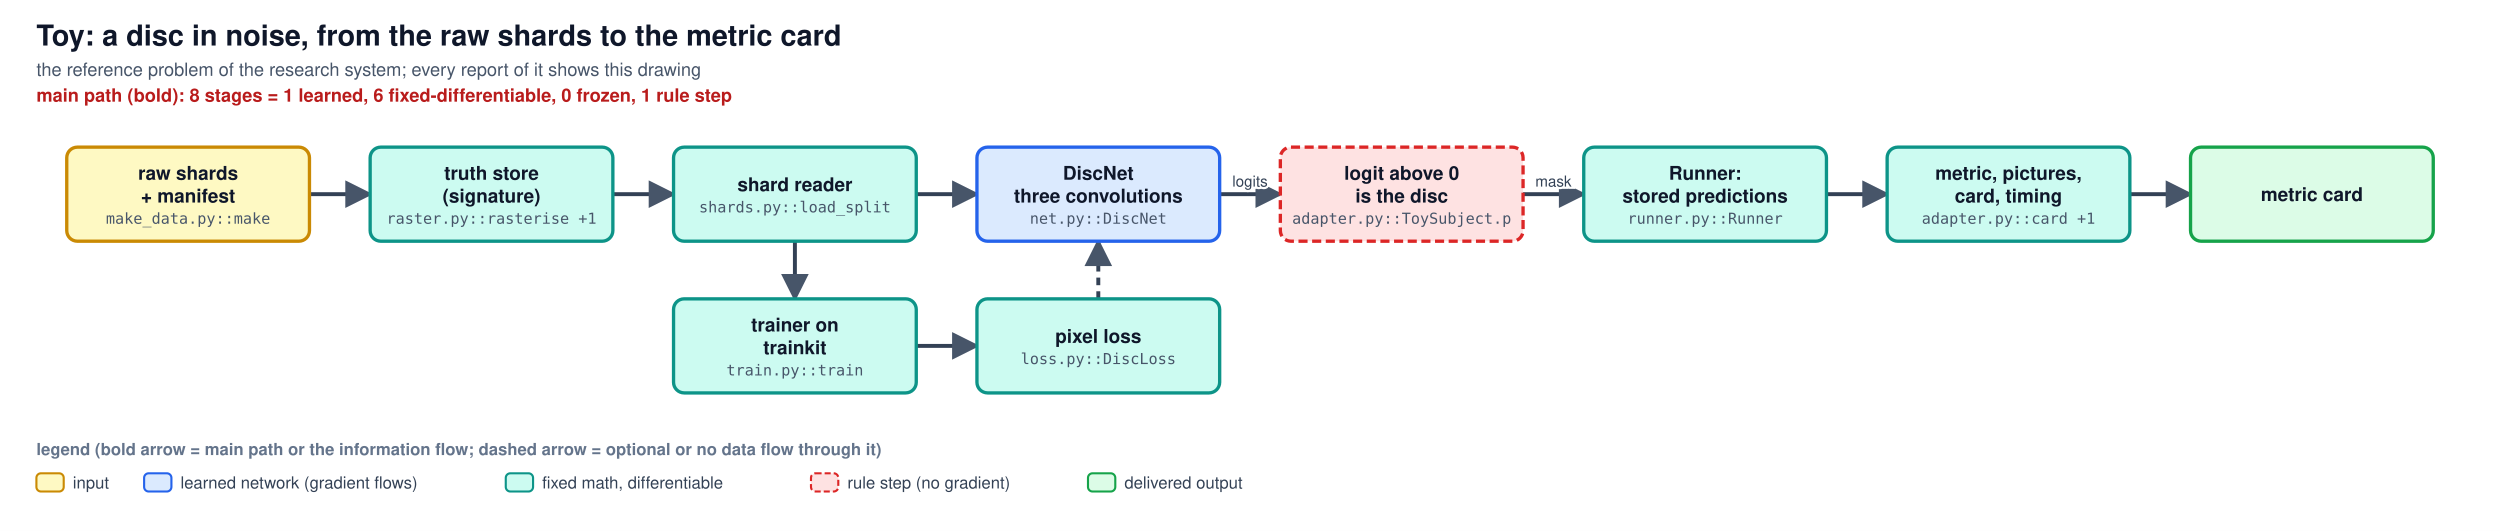
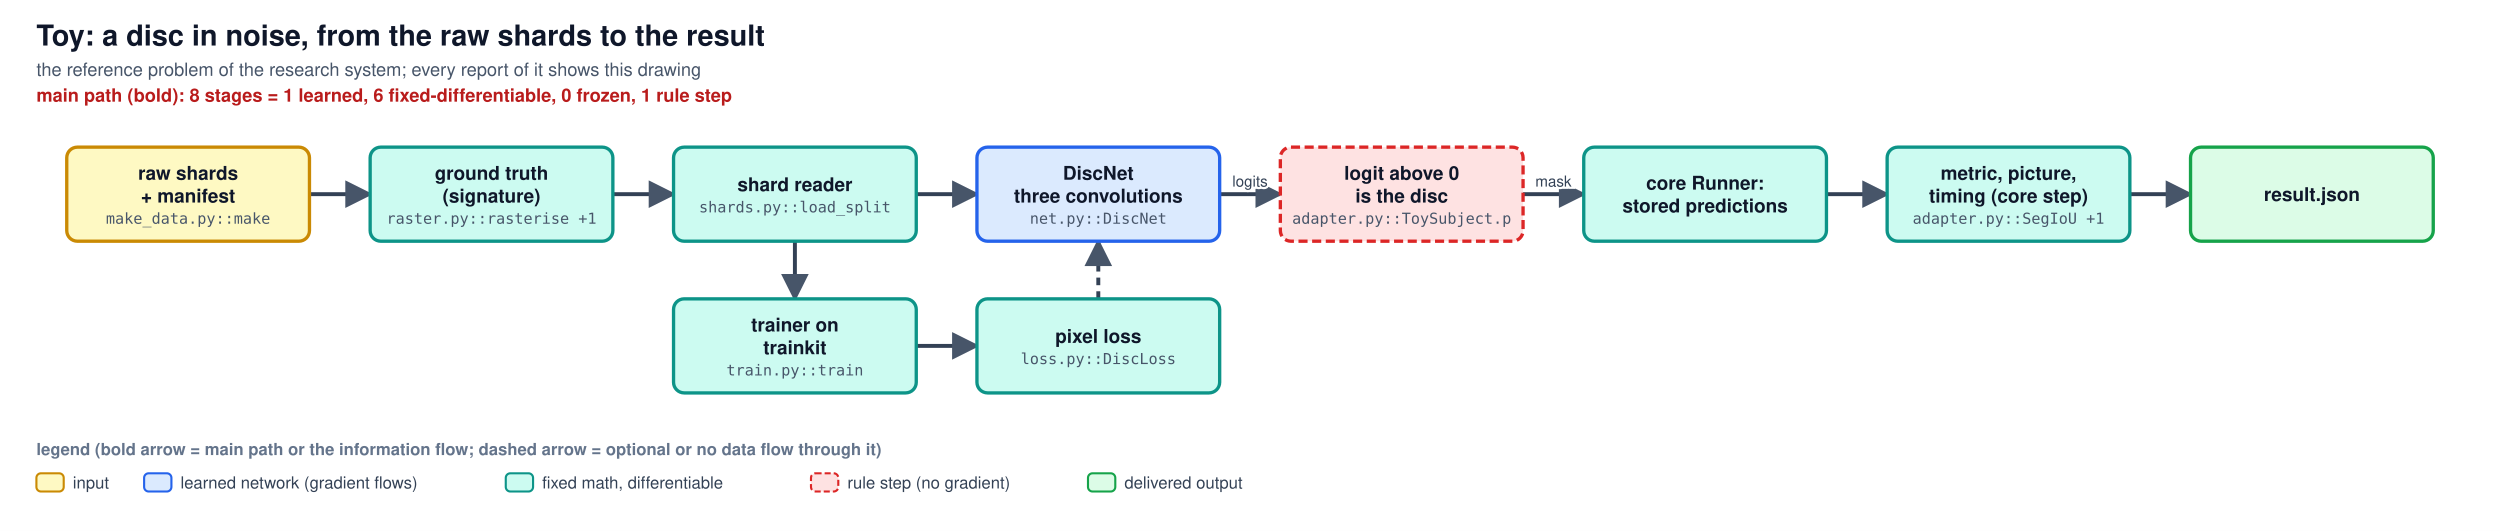
<svg xmlns="http://www.w3.org/2000/svg" viewBox="0 0 1648 350" width="1648" height="350" font-family="Segoe UI, Helvetica, Arial, sans-serif">
  <defs>
    <marker id="ah" viewBox="0 0 10 10" refX="9" refY="5" markerWidth="7" markerHeight="7" orient="auto-start-reverse">
      <path d="M0,0 L10,5 L0,10 z" fill="#475569" />
    </marker>
  </defs>
  <rect width="1648" height="350" fill="#ffffff" />
-   <text x="24" y="30" font-size="19" font-weight="700" fill="#0f172a">Toy: a disc in noise, from the raw shards to the metric card</text>
+   <text x="24" y="30" font-size="19" font-weight="700" fill="#0f172a">Toy: a disc in noise, from the raw shards to the result</text>
  <text x="24" y="50" font-size="12" fill="#475569">the reference problem of the research system; every report of it shows this drawing</text>
  <text x="24" y="67" font-size="12" font-weight="600" fill="#b91c1c">main path (bold): 8 stages = 1 learned, 6 fixed-differentiable, 0 frozen, 1 rule step</text>
  <path d="M204.0,128.0 C224.0,128.0 224.0,128.0 244.0,128.0" fill="none" stroke="#334155" stroke-width="2.6" marker-end="url(#ah)" />
  <path d="M404.0,128.0 C424.0,128.0 424.0,128.0 444.0,128.0" fill="none" stroke="#334155" stroke-width="2.6" marker-end="url(#ah)" />
  <path d="M604.0,128.0 C624.0,128.0 624.0,128.0 644.0,128.0" fill="none" stroke="#334155" stroke-width="2.6" marker-end="url(#ah)" />
  <path d="M804.0,128.0 C824.0,128.0 824.0,128.0 844.0,128.0" fill="none" stroke="#334155" stroke-width="2.6" marker-end="url(#ah)" />
  <path d="M1004.0,128.0 C1024.0,128.0 1024.0,128.0 1044.0,128.0" fill="none" stroke="#334155" stroke-width="2.6" marker-end="url(#ah)" />
  <path d="M1204.0,128.0 C1224.0,128.0 1224.0,128.0 1244.0,128.0" fill="none" stroke="#334155" stroke-width="2.6" marker-end="url(#ah)" />
  <path d="M1404.0,128.0 C1424.0,128.0 1424.0,128.0 1444.0,128.0" fill="none" stroke="#334155" stroke-width="2.6" marker-end="url(#ah)" />
  <path d="M524.0,159.0 C524.0,178.0 524.0,178.0 524.0,197.0" fill="none" stroke="#334155" stroke-width="2.6" marker-end="url(#ah)" />
  <path d="M604.0,228.0 C624.0,228.0 624.0,228.0 644.0,228.0" fill="none" stroke="#334155" stroke-width="2.6" marker-end="url(#ah)" />
  <path d="M724.0,197.0 C724.0,178.0 724.0,178.0 724.0,159.0" fill="none" stroke="#334155" stroke-width="2.6" stroke-dasharray="5 4" marker-end="url(#ah)" />
  <g>
    <rect x="44" y="97.0" width="160" height="62" rx="7" fill="#fef9c3" stroke="#ca8a04" stroke-width="2.2" />
    <text x="124.0" y="118.5" font-size="12.5" font-weight="600" text-anchor="middle" fill="#0f172a">raw shards</text>
    <text x="124.0" y="133.5" font-size="12.5" font-weight="600" text-anchor="middle" fill="#0f172a">+ manifest</text>
    <text x="124.0" y="147.5" font-size="10" text-anchor="middle" fill="#475569" font-family="Consolas, Menlo, monospace">make_data.py::make</text>
  </g>
  <g>
    <rect x="244" y="97.0" width="160" height="62" rx="7" fill="#ccfbf1" stroke="#0d9488" stroke-width="2.2" />
-     <text x="324.0" y="118.5" font-size="12.5" font-weight="600" text-anchor="middle" fill="#0f172a">truth store</text>
+     <text x="324.0" y="118.5" font-size="12.5" font-weight="600" text-anchor="middle" fill="#0f172a">ground truth</text>
    <text x="324.0" y="133.5" font-size="12.5" font-weight="600" text-anchor="middle" fill="#0f172a">(signature)</text>
    <text x="324.0" y="147.5" font-size="10" text-anchor="middle" fill="#475569" font-family="Consolas, Menlo, monospace">raster.py::rasterise +1</text>
  </g>
  <g>
    <rect x="444" y="97.0" width="160" height="62" rx="7" fill="#ccfbf1" stroke="#0d9488" stroke-width="2.2" />
    <text x="524.0" y="126.0" font-size="12.5" font-weight="600" text-anchor="middle" fill="#0f172a">shard reader</text>
    <text x="524.0" y="140.0" font-size="10" text-anchor="middle" fill="#475569" font-family="Consolas, Menlo, monospace">shards.py::load_split</text>
  </g>
  <g>
    <rect x="644" y="97.0" width="160" height="62" rx="7" fill="#dbeafe" stroke="#2563eb" stroke-width="2.2" />
    <text x="724.0" y="118.5" font-size="12.5" font-weight="600" text-anchor="middle" fill="#0f172a">DiscNet</text>
    <text x="724.0" y="133.5" font-size="12.5" font-weight="600" text-anchor="middle" fill="#0f172a">three convolutions</text>
    <text x="724.0" y="147.5" font-size="10" text-anchor="middle" fill="#475569" font-family="Consolas, Menlo, monospace">net.py::DiscNet</text>
  </g>
  <g>
    <rect x="844" y="97.0" width="160" height="62" rx="7" fill="#fee2e2" stroke="#dc2626" stroke-width="2.2" stroke-dasharray="6 3" />
    <text x="924.0" y="118.5" font-size="12.5" font-weight="600" text-anchor="middle" fill="#0f172a">logit above 0</text>
    <text x="924.0" y="133.5" font-size="12.5" font-weight="600" text-anchor="middle" fill="#0f172a">is the disc</text>
    <text x="924.0" y="147.5" font-size="10" text-anchor="middle" fill="#475569" font-family="Consolas, Menlo, monospace">adapter.py::ToySubject.p</text>
  </g>
  <g>
    <rect x="1044" y="97.0" width="160" height="62" rx="7" fill="#ccfbf1" stroke="#0d9488" stroke-width="2.2" />
-     <text x="1124.0" y="118.5" font-size="12.5" font-weight="600" text-anchor="middle" fill="#0f172a">Runner:</text>
-     <text x="1124.0" y="133.5" font-size="12.5" font-weight="600" text-anchor="middle" fill="#0f172a">stored predictions</text>
-     <text x="1124.0" y="147.5" font-size="10" text-anchor="middle" fill="#475569" font-family="Consolas, Menlo, monospace">runner.py::Runner</text>
+     <text x="1124.0" y="125.0" font-size="12.5" font-weight="600" text-anchor="middle" fill="#0f172a">core Runner:</text>
+     <text x="1124.0" y="140.0" font-size="12.5" font-weight="600" text-anchor="middle" fill="#0f172a">stored predictions</text>
  </g>
  <g>
    <rect x="1244" y="97.0" width="160" height="62" rx="7" fill="#ccfbf1" stroke="#0d9488" stroke-width="2.2" />
-     <text x="1324.0" y="118.5" font-size="12.5" font-weight="600" text-anchor="middle" fill="#0f172a">metric, pictures,</text>
-     <text x="1324.0" y="133.5" font-size="12.5" font-weight="600" text-anchor="middle" fill="#0f172a">card, timing</text>
-     <text x="1324.0" y="147.5" font-size="10" text-anchor="middle" fill="#475569" font-family="Consolas, Menlo, monospace">adapter.py::card +1</text>
+     <text x="1324.0" y="118.5" font-size="12.5" font-weight="600" text-anchor="middle" fill="#0f172a">metric, picture,</text>
+     <text x="1324.0" y="133.5" font-size="12.5" font-weight="600" text-anchor="middle" fill="#0f172a">timing (core step)</text>
+     <text x="1324.0" y="147.5" font-size="10" text-anchor="middle" fill="#475569" font-family="Consolas, Menlo, monospace">adapter.py::SegIoU +1</text>
  </g>
  <g>
    <rect x="1444" y="97.0" width="160" height="62" rx="7" fill="#dcfce7" stroke="#16a34a" stroke-width="2.2" />
-     <text x="1524.0" y="132.5" font-size="12.5" font-weight="600" text-anchor="middle" fill="#0f172a">metric card</text>
+     <text x="1524.0" y="132.5" font-size="12.5" font-weight="600" text-anchor="middle" fill="#0f172a">result.json</text>
  </g>
  <g>
    <rect x="444" y="197.0" width="160" height="62" rx="7" fill="#ccfbf1" stroke="#0d9488" stroke-width="2.2" />
    <text x="524.0" y="218.5" font-size="12.5" font-weight="600" text-anchor="middle" fill="#0f172a">trainer on</text>
    <text x="524.0" y="233.5" font-size="12.5" font-weight="600" text-anchor="middle" fill="#0f172a">trainkit</text>
    <text x="524.0" y="247.5" font-size="10" text-anchor="middle" fill="#475569" font-family="Consolas, Menlo, monospace">train.py::train</text>
  </g>
  <g>
    <rect x="644" y="197.0" width="160" height="62" rx="7" fill="#ccfbf1" stroke="#0d9488" stroke-width="2.2" />
    <text x="724.0" y="226.0" font-size="12.5" font-weight="600" text-anchor="middle" fill="#0f172a">pixel loss</text>
    <text x="724.0" y="240.0" font-size="10" text-anchor="middle" fill="#475569" font-family="Consolas, Menlo, monospace">loss.py::DiscLoss</text>
  </g>
  <text x="824.0" y="123.0" font-size="10" text-anchor="middle" fill="#334155" stroke="#ffffff" stroke-width="3" paint-order="stroke">logits</text>
  <text x="1024.0" y="123.0" font-size="10" text-anchor="middle" fill="#334155" stroke="#ffffff" stroke-width="3" paint-order="stroke">mask</text>
  <text x="24" y="300" font-size="11" font-weight="600" fill="#64748b">legend (bold arrow = main path or the information flow; dashed arrow = optional or no data flow through it)</text>
  <rect x="24" y="312" width="18" height="12" rx="3" fill="#fef9c3" stroke="#ca8a04" stroke-width="1.4" />
  <text x="48" y="322" font-size="11" fill="#334155">input</text>
  <rect x="95.0" y="312" width="18" height="12" rx="3" fill="#dbeafe" stroke="#2563eb" stroke-width="1.4" />
  <text x="119.0" y="322" font-size="11" fill="#334155">learned network (gradient flows)</text>
  <rect x="333.4" y="312" width="18" height="12" rx="3" fill="#ccfbf1" stroke="#0d9488" stroke-width="1.4" />
  <text x="357.4" y="322" font-size="11" fill="#334155">fixed math, differentiable</text>
  <rect x="534.6" y="312" width="18" height="12" rx="3" fill="#fee2e2" stroke="#dc2626" stroke-width="1.4" stroke-dasharray="4 2" />
  <text x="558.6" y="322" font-size="11" fill="#334155">rule step (no gradient)</text>
  <rect x="717.2" y="312" width="18" height="12" rx="3" fill="#dcfce7" stroke="#16a34a" stroke-width="1.4" />
  <text x="741.2" y="322" font-size="11" fill="#334155">delivered output</text>
</svg>
